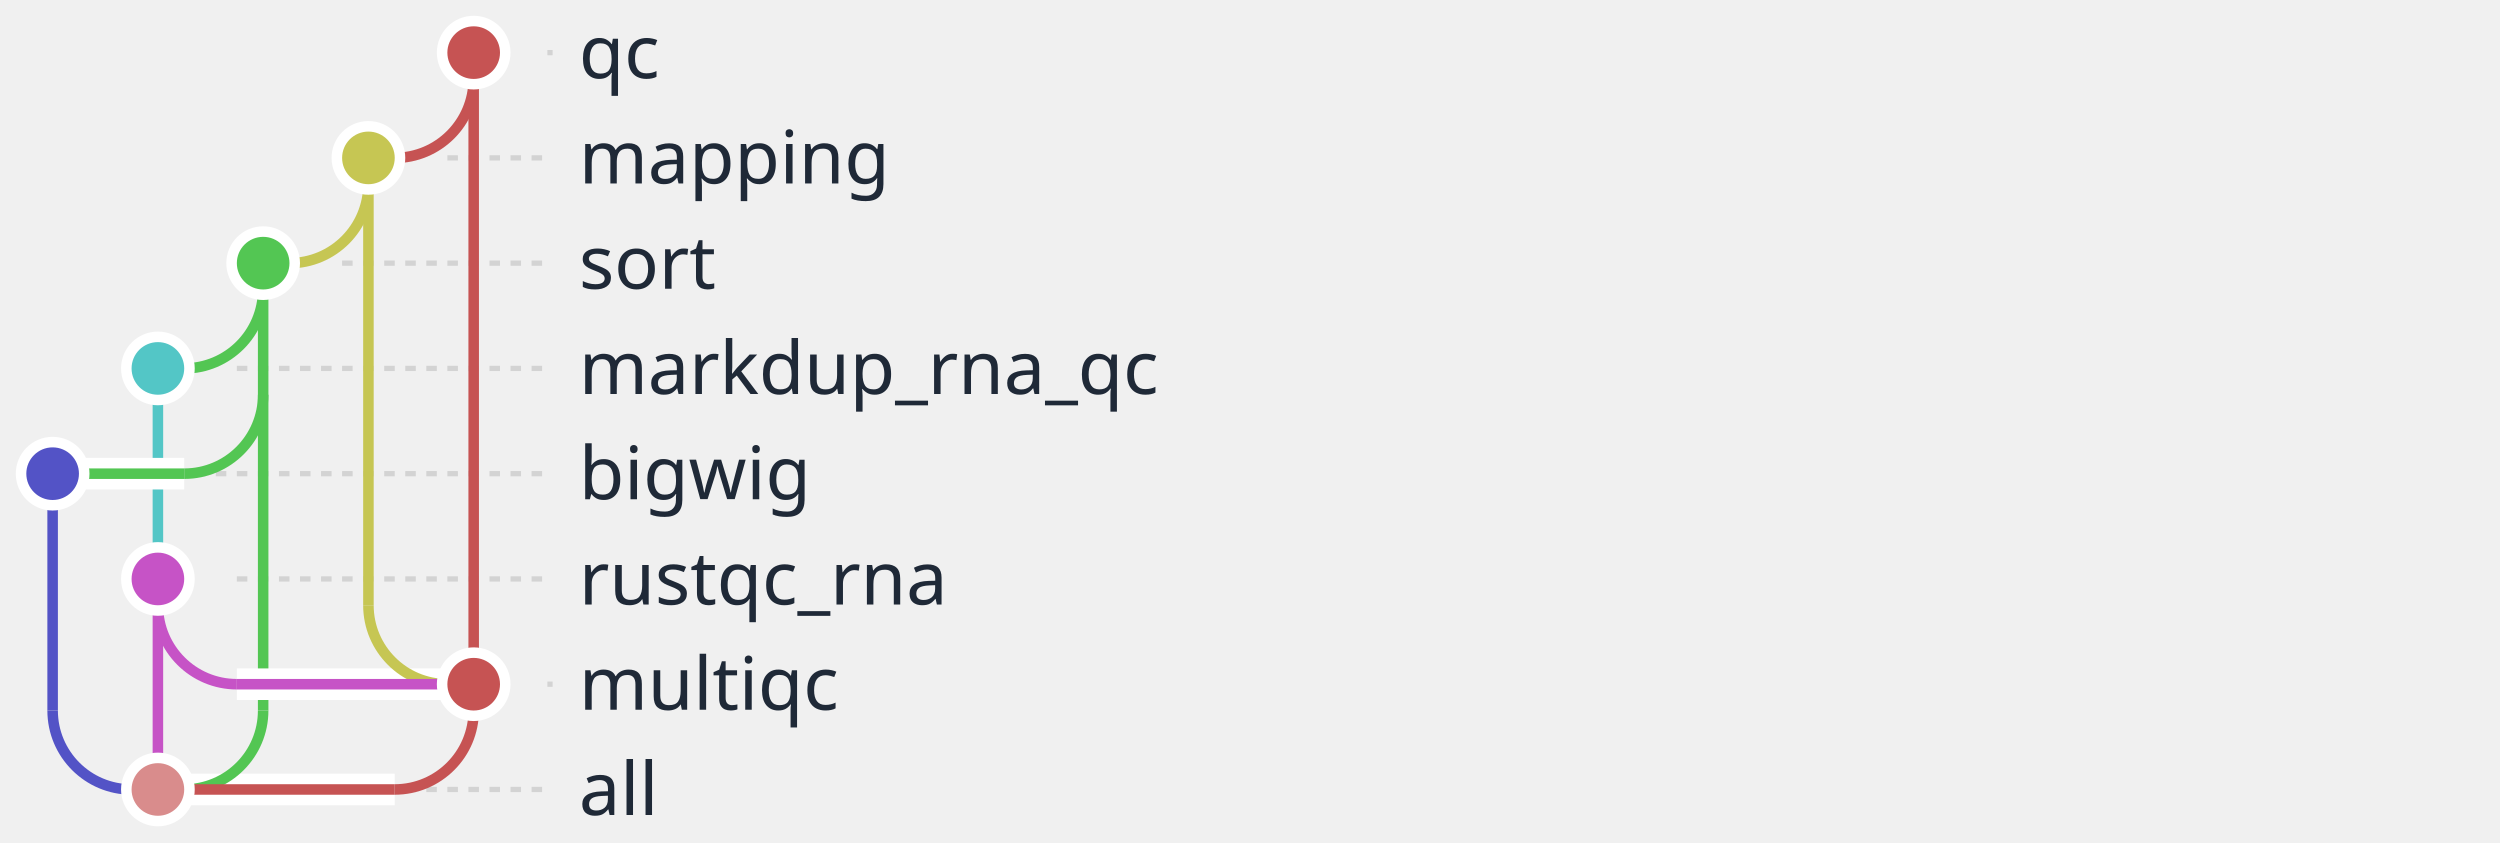
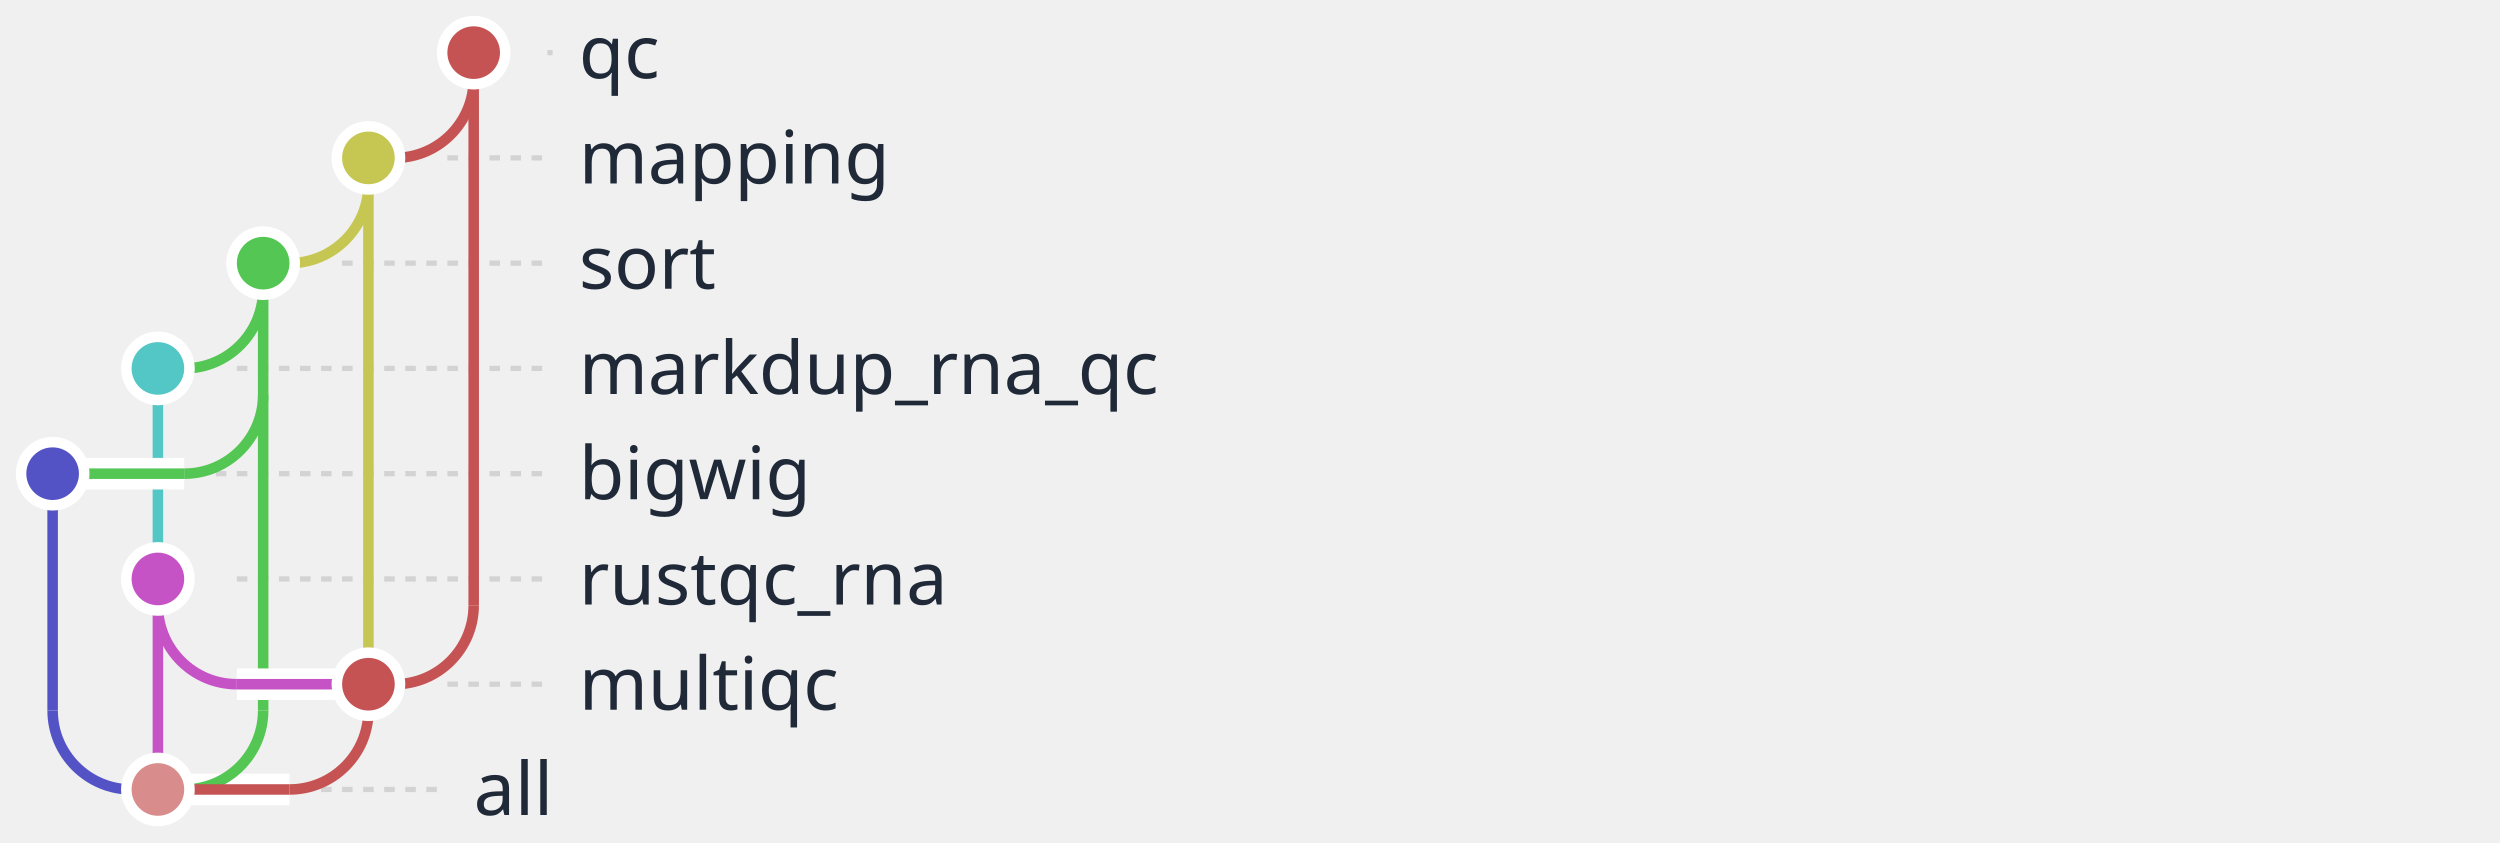
<svg xmlns="http://www.w3.org/2000/svg" baseProfile="full" height="100%" version="1.1" viewBox="25.0,5.0,475.0,160.0" width="100%">
  <defs />
  <g>
    <line stroke="lightgrey" stroke-dasharray="2" x1="130.0" x2="129.0" y1="15.0" y2="15.0" />
    <line stroke="lightgrey" stroke-dasharray="2" x1="110.0" x2="129.0" y1="35.0" y2="35.0" />
    <line stroke="lightgrey" stroke-dasharray="2" x1="90.0" x2="129.0" y1="55.0" y2="55.0" />
    <line stroke="lightgrey" stroke-dasharray="2" x1="70.0" x2="129.0" y1="75.0" y2="75.0" />
    <line stroke="lightgrey" stroke-dasharray="2" x1="50.0" x2="129.0" y1="95.0" y2="95.0" />
    <line stroke="lightgrey" stroke-dasharray="2" x1="70.0" x2="129.0" y1="115.0" y2="115.0" />
-     <line stroke="lightgrey" stroke-dasharray="2" x1="130.0" x2="129.0" y1="135.0" y2="135.0" />
-     <line stroke="lightgrey" stroke-dasharray="2" x1="70.0" x2="129.0" y1="155.0" y2="155.0" />
+     <line stroke="lightgrey" stroke-dasharray="2" x1="110.0" x2="129.0" y1="135.0" y2="135.0" />
+     <line stroke="lightgrey" stroke-dasharray="2" x1="70.0" x2="109.0" y1="155.0" y2="155.0" />
  </g>
  <g>
    <line stroke="#53c6c6" stroke-width="2.0" x1="55.0" x2="55.0" y1="75.0" y2="115.0" />
-     <line stroke="#c6c653" stroke-width="2.0" x1="95.0" x2="95.0" y1="35.0" y2="120.0" />
-     <line stroke="#c65353" stroke-width="2.0" x1="115.0" x2="115.0" y1="15.0" y2="135.0" />
+     <line stroke="#c6c653" stroke-width="2.0" x1="95.0" x2="95.0" y1="35.0" y2="135.0" />
+     <line stroke="#c65353" stroke-width="2.0" x1="115.0" x2="115.0" y1="15.0" y2="120.0" />
    <line stroke="#5353c6" stroke-width="2.0" x1="35.0" x2="35.0" y1="95.0" y2="140.0" />
    <line stroke="#c653c6" stroke-width="2.0" x1="55.0" x2="55.0" y1="115.0" y2="155.0" />
    <line stroke="#53c653" stroke-width="2.0" x1="75.0" x2="75.0" y1="55.0" y2="140.0" />
-     <line stroke="#c65353" stroke-width="2.0" x1="115.0" x2="115.0" y1="135.0" y2="140.0" />
+     <line stroke="#c65353" stroke-width="2.0" x1="95.0" x2="95.0" y1="135.0" y2="140.0" />
  </g>
  <g>
    <line stroke="white" stroke-width="6.0" x1="95.0" x2="100.0" y1="35.0" y2="35.0" />
    <line stroke="white" stroke-width="6.0" x1="75.0" x2="80.0" y1="55.0" y2="55.0" />
    <line stroke="white" stroke-width="6.0" x1="55.0" x2="60.0" y1="75.0" y2="75.0" />
    <line stroke="white" stroke-width="6.0" x1="35.0" x2="60.0" y1="95.0" y2="95.0" />
-     <line stroke="white" stroke-width="6.0" x1="70.0" x2="115.0" y1="135.0" y2="135.0" />
+     <line stroke="white" stroke-width="6.0" x1="70.0" x2="95.0" y1="135.0" y2="135.0" />
+     <line stroke="white" stroke-width="6.0" x1="95.0" x2="100.0" y1="135.0" y2="135.0" />
    <line stroke="white" stroke-width="6.0" x1="50.0" x2="55.0" y1="155.0" y2="155.0" />
-     <line stroke="white" stroke-width="6.0" x1="55.0" x2="100.0" y1="155.0" y2="155.0" />
+     <line stroke="white" stroke-width="6.0" x1="55.0" x2="80.0" y1="155.0" y2="155.0" />
  </g>
  <g>
    <path d="M 115.0,20.0 a15.0,15.0 0 0,1 -15.0,15.0" fill="none" stroke="#c65353" stroke-width="2.0" />
    <line stroke="#c65353" stroke-width="2.0" x1="95.0" x2="100.0" y1="35.0" y2="35.0" />
    <path d="M 95.0,40.0 a15.0,15.0 0 0,1 -15.0,15.0" fill="none" stroke="#c6c653" stroke-width="2.0" />
    <line stroke="#c6c653" stroke-width="2.0" x1="75.0" x2="80.0" y1="55.0" y2="55.0" />
    <path d="M 75.0,60.0 a15.0,15.0 0 0,1 -15.0,15.0" fill="none" stroke="#53c653" stroke-width="2.0" />
    <line stroke="#53c653" stroke-width="2.0" x1="55.0" x2="60.0" y1="75.0" y2="75.0" />
    <path d="M 75.0,80.0 a15.0,15.0 0 0,1 -15.0,15.0" fill="none" stroke="#53c653" stroke-width="2.0" />
    <line stroke="#53c653" stroke-width="2.0" x1="35.0" x2="60.0" y1="95.0" y2="95.0" />
    <path d="M 55.0,120.0 a15.0,15.0 0 0,0 15.0,15.0" fill="none" stroke="#c653c6" stroke-width="2.0" />
-     <path d="M 95.0,120.0 a15.0,15.0 0 0,0 15.0,15.0" fill="none" stroke="#c6c653" stroke-width="2.0" />
-     <line stroke="#c653c6" stroke-width="2.0" x1="70.0" x2="115.0" y1="135.0" y2="135.0" />
+     <line stroke="#c653c6" stroke-width="2.0" x1="70.0" x2="95.0" y1="135.0" y2="135.0" />
+     <path d="M 115.0,120.0 a15.0,15.0 0 0,1 -15.0,15.0" fill="none" stroke="#c65353" stroke-width="2.0" />
+     <line stroke="#c65353" stroke-width="2.0" x1="95.0" x2="100.0" y1="135.0" y2="135.0" />
    <path d="M 35.0,140.0 a15.0,15.0 0 0,0 15.0,15.0" fill="none" stroke="#5353c6" stroke-width="2.0" />
    <line stroke="#5353c6" stroke-width="2.0" x1="50.0" x2="55.0" y1="155.0" y2="155.0" />
    <path d="M 75.0,140.0 a15.0,15.0 0 0,1 -15.0,15.0" fill="none" stroke="#53c653" stroke-width="2.0" />
-     <path d="M 115.0,140.0 a15.0,15.0 0 0,1 -15.0,15.0" fill="none" stroke="#c65353" stroke-width="2.0" />
-     <line stroke="#c65353" stroke-width="2.0" x1="55.0" x2="100.0" y1="155.0" y2="155.0" />
+     <path d="M 95.0,140.0 a15.0,15.0 0 0,1 -15.0,15.0" fill="none" stroke="#c65353" stroke-width="2.0" />
+     <line stroke="#c65353" stroke-width="2.0" x1="55.0" x2="80.0" y1="155.0" y2="155.0" />
  </g>
  <g>
    <circle cx="115.0" cy="15.0" fill="#c65353" id="Nqc" r="6.0" stroke="white" stroke-width="2.0" />
    <text dominant-baseline="middle" fill="#1f2937" font-family="sans-serif" font-size="14" x="135.0" y="15.0">qc</text>
    <circle cx="95.0" cy="35.0" fill="#c6c653" id="Nmapping" r="6.0" stroke="white" stroke-width="2.0" />
    <text dominant-baseline="middle" fill="#1f2937" font-family="sans-serif" font-size="14" x="135.0" y="35.0">mapping</text>
    <circle cx="75.0" cy="55.0" fill="#53c653" id="Nsort" r="6.0" stroke="white" stroke-width="2.0" />
    <text dominant-baseline="middle" fill="#1f2937" font-family="sans-serif" font-size="14" x="135.0" y="55.0">sort</text>
    <circle cx="55.0" cy="75.0" fill="#53c6c6" id="Nmarkdup_rna_qc" r="6.0" stroke="white" stroke-width="2.0" />
    <text dominant-baseline="middle" fill="#1f2937" font-family="sans-serif" font-size="14" x="135.0" y="75.0">markdup_rna_qc</text>
    <circle cx="35.0" cy="95.0" fill="#5353c6" id="Nbigwig" r="6.0" stroke="white" stroke-width="2.0" />
    <text dominant-baseline="middle" fill="#1f2937" font-family="sans-serif" font-size="14" x="135.0" y="95.0">bigwig</text>
    <circle cx="55.0" cy="115.0" fill="#c653c6" id="Nrustqc_rna" r="6.0" stroke="white" stroke-width="2.0" />
    <text dominant-baseline="middle" fill="#1f2937" font-family="sans-serif" font-size="14" x="135.0" y="115.0">rustqc_rna</text>
-     <circle cx="115.0" cy="135.0" fill="#c65353" id="Nmultiqc" r="6.0" stroke="white" stroke-width="2.0" />
+     <circle cx="95.0" cy="135.0" fill="#c65353" id="Nmultiqc" r="6.0" stroke="white" stroke-width="2.0" />
    <text dominant-baseline="middle" fill="#1f2937" font-family="sans-serif" font-size="14" x="135.0" y="135.0">multiqc</text>
    <circle cx="55.0" cy="155.0" fill="#d98c8c" id="Nall" r="6.0" stroke="white" stroke-width="2.0" />
-     <text dominant-baseline="middle" fill="#1f2937" font-family="sans-serif" font-size="14" x="135.0" y="155.0">all</text>
+     <text dominant-baseline="middle" fill="#1f2937" font-family="sans-serif" font-size="14" x="115.0" y="155.0">all</text>
  </g>
</svg>
